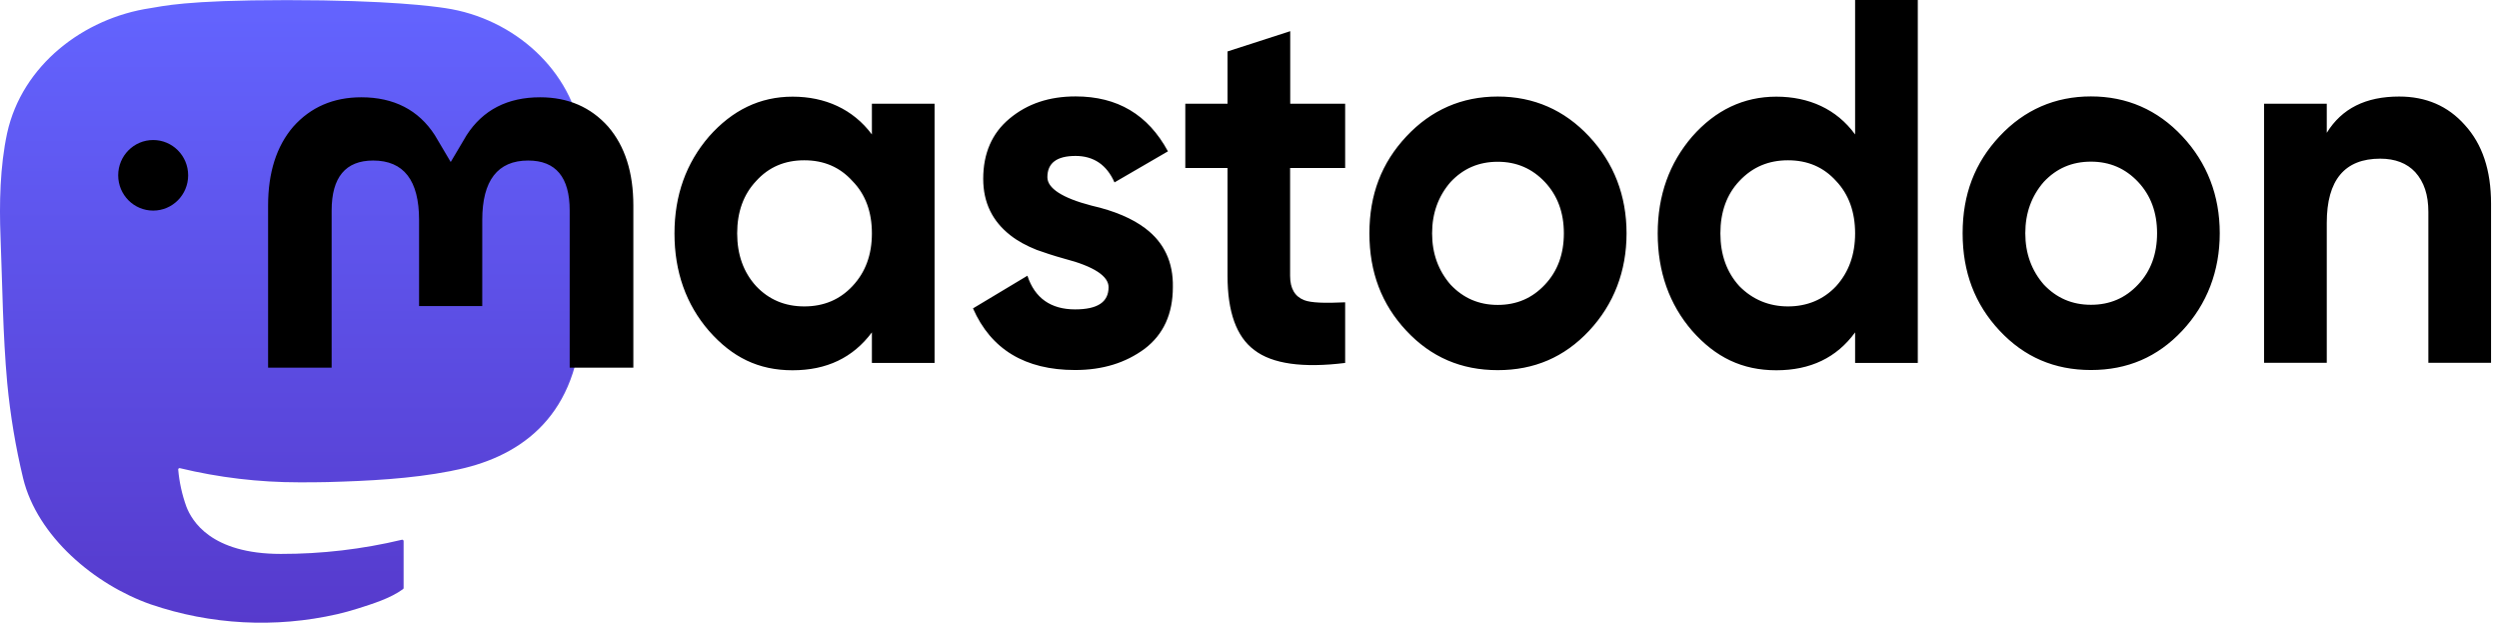
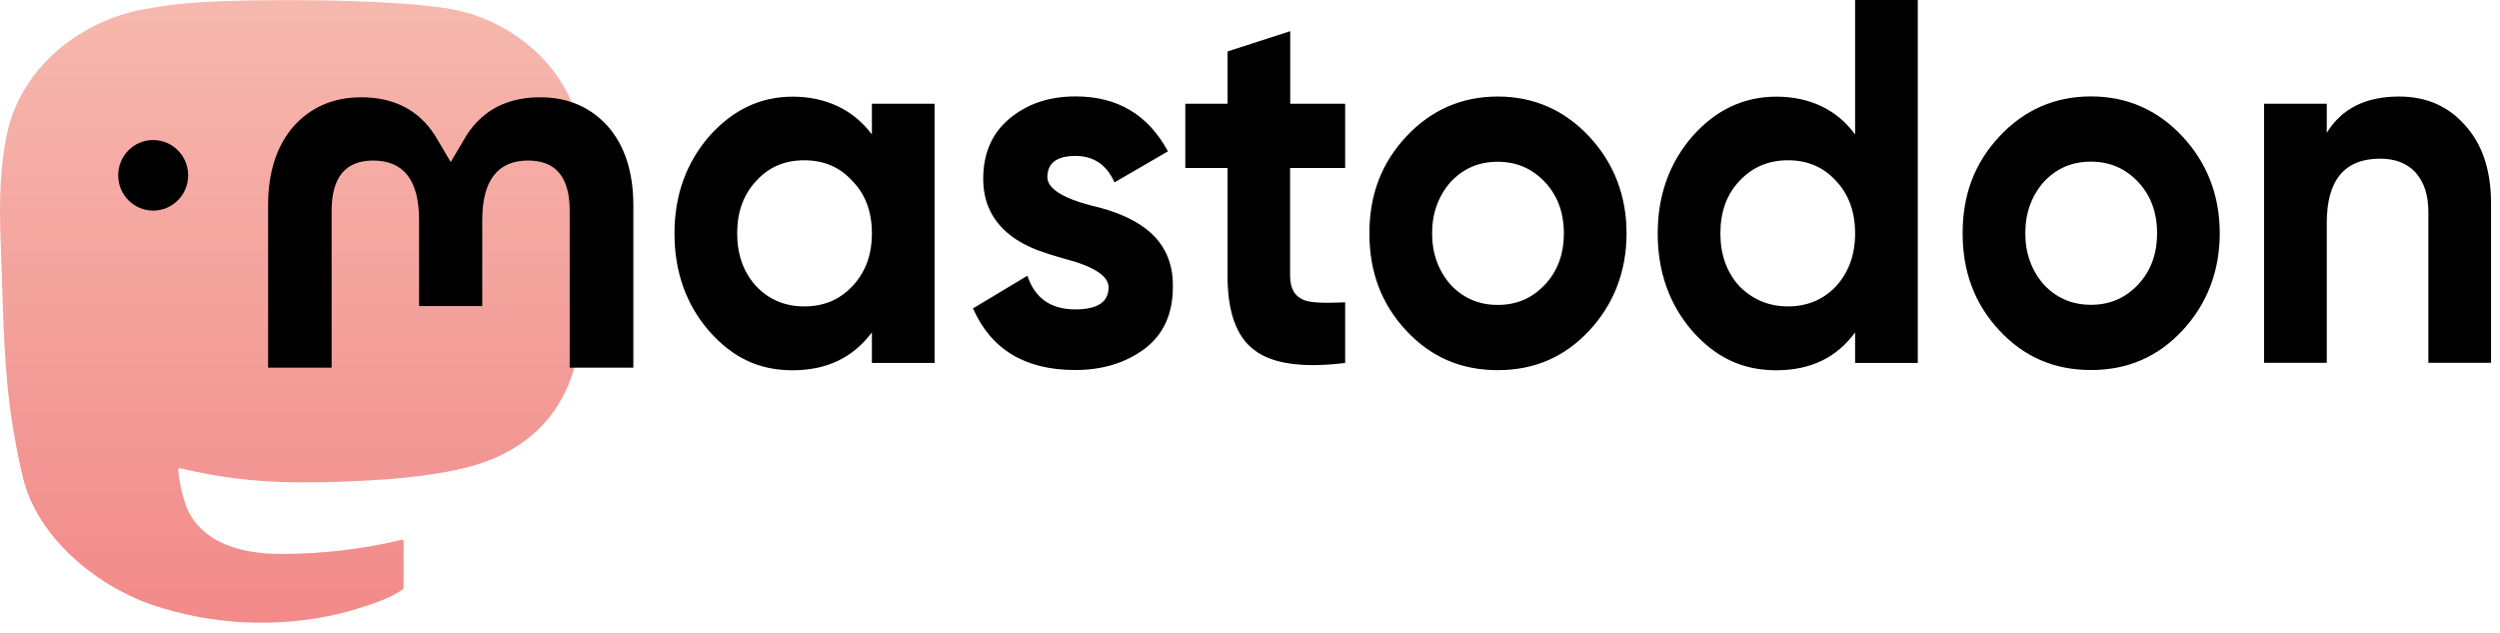
<svg xmlns="http://www.w3.org/2000/svg" xmlns:xlink="http://www.w3.org/1999/xlink" width="261" height="66" viewBox="0 0 261 66" fill="none">
  <symbol id="logo-symbol-wordmark">
    <path d="M60.754 14.403C59.814 7.419 53.727 1.916 46.512 0.849C45.294 0.669 40.682 0.013 29.997 0.013H29.918C19.23 0.013 16.937 0.669 15.72 0.849C8.705 1.886 2.299 6.832 0.745 13.898C-0.003 17.378 -0.083 21.237 0.056 24.776C0.254 29.851 0.293 34.918 0.753 39.973C1.072 43.331 1.628 46.661 2.417 49.941C3.894 55.997 9.875 61.037 15.734 63.093C22.008 65.237 28.754 65.593 35.218 64.121C35.929 63.956 36.632 63.764 37.325 63.545C38.897 63.046 40.738 62.487 42.091 61.507C42.11 61.493 42.125 61.475 42.136 61.455C42.147 61.434 42.153 61.412 42.153 61.389V56.49C42.153 56.469 42.148 56.447 42.138 56.428C42.129 56.409 42.115 56.392 42.098 56.379C42.081 56.365 42.061 56.356 42.04 56.351C42.019 56.346 41.997 56.347 41.976 56.351C37.834 57.341 33.59 57.836 29.332 57.829C22.005 57.829 20.034 54.351 19.469 52.904C19.016 51.653 18.727 50.348 18.612 49.022C18.611 49 18.615 48.977 18.624 48.957C18.633 48.937 18.647 48.919 18.664 48.904C18.682 48.89 18.702 48.88 18.724 48.876C18.745 48.871 18.768 48.871 18.79 48.877C22.862 49.859 27.037 50.355 31.227 50.354C32.234 50.354 33.239 50.354 34.246 50.328C38.46 50.209 42.901 49.994 47.047 49.184C47.15 49.164 47.253 49.146 47.342 49.119C53.881 47.864 60.104 43.923 60.736 33.943C60.76 33.55 60.819 29.828 60.819 29.42C60.822 28.035 61.265 19.591 60.754 14.403Z" fill="url(#paint0_linear_89_11)" />
    <path d="M12.344 18.303C12.344 16.267 13.978 14.619 15.997 14.619C18.016 14.619 19.65 16.267 19.65 18.303C19.65 20.34 18.016 21.987 15.997 21.987C13.978 21.987 12.344 20.34 12.344 18.303Z" fill="currentColor" />
    <path d="M66.148 21.468V38.384H59.499V21.974C59.499 18.511 58.058 16.76 55.164 16.76C51.975 16.76 50.367 18.848 50.367 22.96V31.95H43.769V22.96C43.769 18.835 42.174 16.76 38.971 16.76C36.09 16.76 34.637 18.511 34.637 21.974V38.384H28V21.468C28 18.018 28.875 15.268 30.624 13.231C32.437 11.195 34.804 10.157 37.736 10.157C41.132 10.157 43.717 11.48 45.415 14.114L47.074 16.915L48.733 14.114C50.431 11.48 53.004 10.157 56.412 10.157C59.344 10.157 61.711 11.195 63.525 13.231C65.274 15.268 66.148 18.005 66.148 21.468ZM89.03 29.874C90.406 28.409 91.062 26.579 91.062 24.361C91.062 22.143 90.406 20.301 89.03 18.9C87.705 17.434 86.033 16.734 84.001 16.734C81.969 16.734 80.296 17.434 78.972 18.9C77.647 20.301 76.991 22.143 76.991 24.361C76.991 26.579 77.647 28.422 78.972 29.874C80.296 31.275 81.969 31.989 84.001 31.989C86.033 31.989 87.705 31.288 89.03 29.874ZM91.062 10.832H97.609V37.891H91.062V34.7C89.081 37.346 86.342 38.656 82.779 38.656C79.216 38.656 76.477 37.307 74.046 34.544C71.653 31.781 70.444 28.37 70.444 24.374C70.444 20.379 71.666 17.019 74.046 14.256C76.489 11.493 79.383 10.092 82.779 10.092C86.174 10.092 89.081 11.389 91.062 14.036V10.845V10.832ZM119.654 23.868C121.583 25.334 122.548 27.384 122.496 29.978C122.496 32.741 121.532 34.907 119.551 36.412C117.57 37.878 115.178 38.63 112.284 38.63C107.049 38.63 103.499 36.464 101.621 32.196L107.306 28.785C108.065 31.107 109.737 32.3 112.284 32.3C114.625 32.3 115.782 31.548 115.782 29.978C115.782 28.837 114.265 27.812 111.165 27.008C109.995 26.683 109.03 26.359 108.271 26.087C107.204 25.659 106.29 25.166 105.532 24.569C103.654 23.103 102.689 21.157 102.689 18.667C102.689 16.02 103.602 13.906 105.429 12.388C107.306 10.819 109.596 10.066 112.335 10.066C116.709 10.066 119.898 11.96 121.982 15.8L116.4 19.043C115.59 17.201 114.213 16.28 112.335 16.28C110.355 16.28 109.39 17.032 109.39 18.498C109.39 19.64 110.908 20.664 114.008 21.468C116.4 22.013 118.278 22.818 119.641 23.855L119.654 23.868ZM140.477 17.538H134.741V28.798C134.741 30.147 135.255 30.964 136.22 31.34C136.927 31.613 138.355 31.665 140.49 31.561V37.891C136.079 38.436 132.876 37.995 130.998 36.542C129.12 35.141 128.207 32.534 128.207 28.811V17.538H123.795V10.832H128.207V5.37L134.754 3.256V10.832H140.49V17.538H140.477ZM161.352 29.719C162.677 28.318 163.333 26.528 163.333 24.361C163.333 22.195 162.677 20.418 161.352 19.004C160.027 17.603 158.407 16.889 156.426 16.889C154.445 16.889 152.825 17.59 151.5 19.004C150.227 20.47 149.571 22.247 149.571 24.361C149.571 26.476 150.227 28.253 151.5 29.719C152.825 31.12 154.445 31.833 156.426 31.833C158.407 31.833 160.027 31.133 161.352 29.719ZM146.883 34.531C144.297 31.768 143.024 28.422 143.024 24.361C143.024 20.301 144.297 17.006 146.883 14.243C149.468 11.48 152.67 10.079 156.426 10.079C160.182 10.079 163.384 11.48 165.97 14.243C168.555 17.006 169.88 20.418 169.88 24.361C169.88 28.305 168.555 31.768 165.97 34.531C163.384 37.294 160.233 38.643 156.426 38.643C152.619 38.643 149.468 37.294 146.883 34.531ZM191.771 29.874C193.095 28.409 193.751 26.579 193.751 24.361C193.751 22.143 193.095 20.301 191.771 18.9C190.446 17.434 188.774 16.734 186.742 16.734C184.709 16.734 183.037 17.434 181.661 18.9C180.336 20.301 179.68 22.143 179.68 24.361C179.68 26.579 180.336 28.422 181.661 29.874C183.037 31.275 184.761 31.989 186.742 31.989C188.722 31.989 190.446 31.288 191.771 29.874ZM193.751 0H200.298V37.891H193.751V34.7C191.822 37.346 189.082 38.656 185.52 38.656C181.957 38.656 179.179 37.307 176.735 34.544C174.343 31.781 173.134 28.37 173.134 24.374C173.134 20.379 174.356 17.019 176.735 14.256C179.166 11.493 182.111 10.092 185.52 10.092C188.928 10.092 191.822 11.389 193.751 14.036V0.013V0ZM223.308 29.706C224.633 28.305 225.289 26.515 225.289 24.348C225.289 22.182 224.633 20.405 223.308 18.991C221.983 17.59 220.363 16.877 218.382 16.877C216.401 16.877 214.78 17.577 213.456 18.991C212.182 20.457 211.526 22.234 211.526 24.348C211.526 26.463 212.182 28.24 213.456 29.706C214.78 31.107 216.401 31.82 218.382 31.82C220.363 31.82 221.983 31.12 223.308 29.706ZM208.838 34.518C206.253 31.755 204.98 28.409 204.98 24.348C204.98 20.288 206.253 16.993 208.838 14.23C211.424 11.467 214.626 10.066 218.382 10.066C222.137 10.066 225.34 11.467 227.925 14.23C230.511 16.993 231.835 20.405 231.835 24.348C231.835 28.292 230.511 31.755 227.925 34.518C225.34 37.281 222.189 38.63 218.382 38.63C214.575 38.63 211.424 37.281 208.838 34.518ZM260.17 21.261V37.878H253.623V22.13C253.623 20.34 253.173 18.991 252.247 17.966C251.385 17.045 250.164 16.565 248.594 16.565C244.89 16.565 243.012 18.783 243.012 23.272V37.878H236.466V10.832H243.012V13.867C244.581 11.325 247.077 10.079 250.575 10.079C253.366 10.079 255.656 11.052 257.431 13.05C259.257 15.047 260.17 17.759 260.17 21.274" fill="currentColor" />
    <defs>
      <linearGradient id="paint0_linear_89_11" x1="30.5" y1="0.013" x2="30.5" y2="65.013" gradientUnits="userSpaceOnUse">
-         <stop stop-color="#6364FF" />
-         <stop offset="1" stop-color="#563ACC" />
+         <stop stop-color="#F6B8AE" />
+         <stop offset="1" stop-color="#F28A89" />
      </linearGradient>
    </defs>
  </symbol>
  <use xlink:href="#logo-symbol-wordmark" />
</svg>
